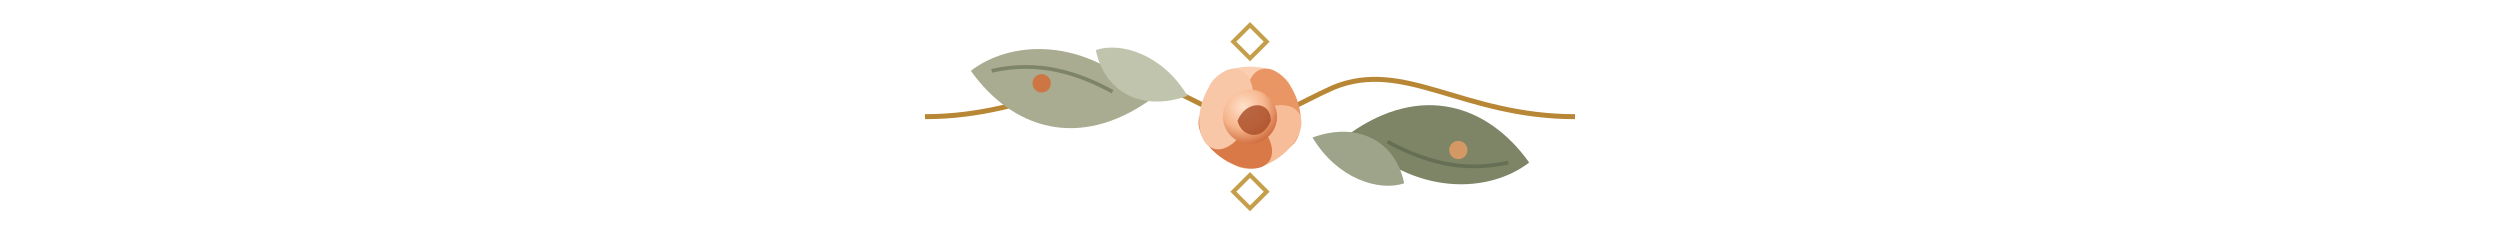
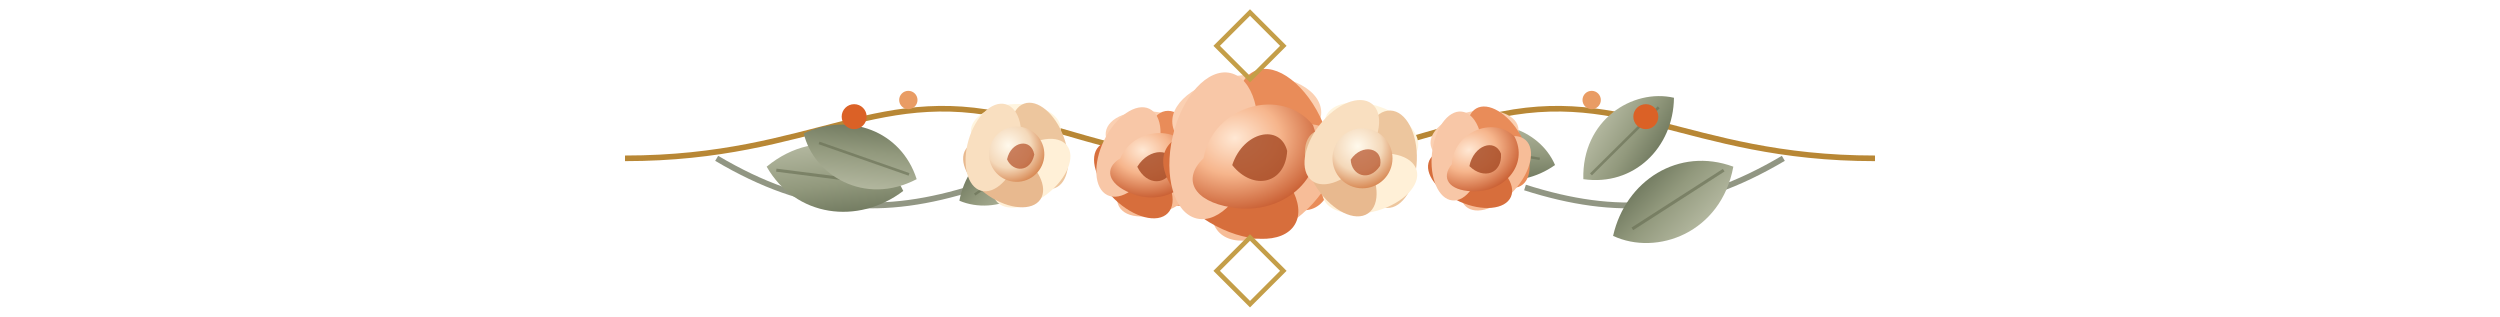
- <svg xmlns="http://www.w3.org/2000/svg" viewBox="0 0 600 56">
+ <svg xmlns="http://www.w3.org/2000/svg" viewBox="0 0 600 76">
  <defs>
    <linearGradient id="gold-rule" x1="0" x2="1">
      <stop stop-color="#c49e48" stop-opacity="0" />
-       <stop offset=".22" stop-color="#d3bb7b" />
-       <stop offset=".5" stop-color="#b88735" />
-       <stop offset=".78" stop-color="#d3bb7b" />
-       <stop offset="1" stop-color="#c49e48" stop-opacity="0" />
+       <stop offset=".45" stop-color="#d3bb7b" />
+       <stop offset="1" stop-color="#b88735" />
    </linearGradient>
-     <radialGradient id="blush-bloom" cx="38%" cy="32%" r="72%">
-       <stop stop-color="#ffe1ca" />
-       <stop offset=".56" stop-color="#f6b58c" />
-       <stop offset="1" stop-color="#cf6b3c" />
+     <radialGradient id="peach-bloom" cx="36%" cy="30%" r="74%">
+       <stop stop-color="#ffe8d4" />
+       <stop offset=".48" stop-color="#f6b58c" />
+       <stop offset="1" stop-color="#c85d31" />
    </radialGradient>
+     <radialGradient id="cream-bloom" cx="38%" cy="32%" r="70%">
+       <stop stop-color="#fff9ec" />
+       <stop offset=".58" stop-color="#f4d8b9" />
+       <stop offset="1" stop-color="#d98c58" />
+     </radialGradient>
+     <linearGradient id="leaf" x1="0" y1="0" x2="1" y2="1">
+       <stop stop-color="#c6c9b3" />
+       <stop offset=".55" stop-color="#92997d" />
+       <stop offset="1" stop-color="#59634a" />
+     </linearGradient>
+     <filter id="soft-shadow" x="-30%" y="-40%" width="160%" height="190%" color-interpolation-filters="sRGB">
+       <feGaussianBlur in="SourceAlpha" stdDeviation="1" result="blur" />
+       <feOffset in="blur" dy="1.5" result="offset" />
+       <feColorMatrix in="offset" type="matrix" values="0 0 0 0 .36 0 0 0 0 .18 0 0 0 0 .08 0 0 0 .23 0" result="shadow" />
+       <feMerge>
+         <feMergeNode in="shadow" />
+         <feMergeNode in="SourceGraphic" />
+       </feMerge>
+     </filter>
+     <g id="rose">
+       <ellipse rx="16" ry="9" transform="rotate(0) translate(0 -8)" fill="#fbd0b2" />
+       <ellipse rx="16" ry="9" transform="rotate(72) translate(0 -8)" fill="#e98c59" />
+       <ellipse rx="16" ry="9" transform="rotate(144) translate(0 -8)" fill="#f7bd98" />
+       <ellipse rx="16" ry="9" transform="rotate(216) translate(0 -8)" fill="#d76e3c" />
+       <ellipse rx="16" ry="9" transform="rotate(288) translate(0 -8)" fill="#f8c7a7" />
+       <path d="M-10 0C-7-11 8-14 14-5C17 6 6 14-5 11C-13 9-15 4-10 0Z" fill="url(#peach-bloom)" />
+       <path d="M-4 2C-1-5 7-6 8 0C7 7 0 8-4 2Z" fill="#a94d27" opacity=".84" />
+     </g>
+     <g id="cream-rose">
+       <ellipse rx="13" ry="7.5" transform="rotate(8) translate(0 -7)" fill="#fff5df" />
+       <ellipse rx="13" ry="7.5" transform="rotate(80) translate(0 -7)" fill="#edc69e" />
+       <ellipse rx="13" ry="7.5" transform="rotate(152) translate(0 -7)" fill="#fff0d7" />
+       <ellipse rx="13" ry="7.5" transform="rotate(224) translate(0 -7)" fill="#e8b98f" />
+       <ellipse rx="13" ry="7.5" transform="rotate(296) translate(0 -7)" fill="#f9dfc0" />
+       <circle r="8" fill="url(#cream-bloom)" />
+       <path d="M-3 1C-1-4 5-4 5 1C3 6-2 5-3 1Z" fill="#b6532b" opacity=".72" />
+     </g>
+     <g id="leaf-shape">
+       <path d="M0 0C10-17 30-17 40-7C31 7 13 11 0 0Z" fill="url(#leaf)" />
+       <path d="M3 0L34-7" fill="none" stroke="#676e53" stroke-width=".9" opacity=".62" />
+     </g>
  </defs>
-   <path d="M8 28H240M360 28H592" fill="none" stroke="url(#gold-rule)" stroke-width="1.4" vector-effect="non-scaling-stroke" />
-   <path d="M222 28C249 28 263 14 280 21C289 25 292 28 300 28C308 28 311 25 320 21C337 14 351 28 378 28" fill="none" stroke="#b88735" stroke-width="1.2" vector-effect="non-scaling-stroke" />
-   <path d="M276 24C260 8 242 10 233 17C243 31 259 36 276 24Z" fill="#a9ac90" />
-   <path d="M267 22C256 16 247 15 238 17" fill="none" stroke="#676e53" stroke-width=".9" opacity=".65" />
-   <path d="M324 32C340 48 358 46 367 39C357 25 341 20 324 32Z" fill="#7d8566" />
-   <path d="M333 34C344 40 353 41 362 39" fill="none" stroke="#59634a" stroke-width=".9" opacity=".65" />
-   <path d="M285 23C279 13 269 10 263 12C265 22 274 27 285 23Z" fill="#c1c4ad" />
-   <path d="M315 33C321 43 331 46 337 44C335 34 326 29 315 33Z" fill="#9da48a" />
-   <g transform="translate(300 28)">
-     <ellipse rx="10" ry="6" transform="rotate(0) translate(0 -6)" fill="#fbd0b2" />
-     <ellipse rx="10" ry="6" transform="rotate(72) translate(0 -6)" fill="#e99564" />
-     <ellipse rx="10" ry="6" transform="rotate(144) translate(0 -6)" fill="#f7bd98" />
-     <ellipse rx="10" ry="6" transform="rotate(216) translate(0 -6)" fill="#d97947" />
-     <ellipse rx="10" ry="6" transform="rotate(288) translate(0 -6)" fill="#f8c7a7" />
-     <circle r="6.5" fill="url(#blush-bloom)" />
-     <path d="M-3 1C-1-4 5-4 5 1C3 6-2 5-3 1Z" fill="#a94d27" opacity=".82" />
+   <style>
+     .divider-bloom {
+       animation: bloom-breathe 8s ease-in-out infinite alternate;
+       transform-box: fill-box;
+       transform-origin: center;
+     }
+     @keyframes bloom-breathe {
+       from { transform: scale(.98); opacity: .92; }
+       to { transform: scale(1.025); opacity: 1; }
+     }
+     @media (prefers-reduced-motion: reduce) {
+       .divider-bloom { animation: none; }
+     }
+   </style>
+   <path d="M8 38H168M432 38H592" fill="none" stroke="url(#gold-rule)" stroke-width="1.2" vector-effect="non-scaling-stroke" />
+   <path d="M150 38C196 38 211 19 246 29C267 35 281 40 300 38C319 40 333 35 354 29C389 19 404 38 450 38" fill="none" stroke="#b88735" stroke-width="1.35" vector-effect="non-scaling-stroke" />
+   <path d="M172 38C194 51 212 52 234 45M428 38C406 51 388 52 366 45" fill="none" stroke="#676e53" stroke-width="1.4" opacity=".72" />
+   <use href="#leaf-shape" transform="translate(184 40) rotate(20) scale(.82)" />
+   <use href="#leaf-shape" transform="translate(220 43) rotate(-148) scale(.72)" />
+   <use href="#leaf-shape" transform="translate(253 34) rotate(158) scale(.66)" />
+   <use href="#leaf-shape" transform="translate(416 40) rotate(160) scale(.82)" />
+   <use href="#leaf-shape" transform="translate(380 43) rotate(-32) scale(.72)" />
+   <use href="#leaf-shape" transform="translate(347 34) rotate(22) scale(.66)" />
+   <g class="divider-bloom">
+     <use href="#cream-rose" transform="translate(244 37) rotate(-10) scale(.83)" />
+     <use href="#rose" transform="translate(276 39) rotate(8) scale(.72)" />
+     <use href="#rose" transform="translate(300 37) rotate(-5) scale(1.12)" />
+     <use href="#cream-rose" transform="translate(327 38) rotate(12) scale(.9)" />
+     <use href="#rose" transform="translate(355 38) rotate(-12) scale(.67)" />
  </g>
-   <circle cx="250" cy="20" r="2.2" fill="#db6126" opacity=".72" />
-   <circle cx="350" cy="36" r="2.2" fill="#e99c64" opacity=".8" />
-   <path d="M296 10L300 6L304 10L300 14Z" fill="none" stroke="#c49e48" stroke-width="1" />
-   <path d="M296 46L300 42L304 46L300 50Z" fill="none" stroke="#c49e48" stroke-width="1" />
+   <path d="M292 11L300 3L308 11L300 19Z" fill="none" stroke="#c49e48" stroke-width="1.1" />
+   <path d="M292 65L300 57L308 65L300 73Z" fill="none" stroke="#c49e48" stroke-width="1.1" />
+   <circle cx="205" cy="28" r="3" fill="#db6126" />
+   <circle cx="218" cy="24" r="2.2" fill="#e99c64" />
+   <circle cx="395" cy="28" r="3" fill="#db6126" />
+   <circle cx="382" cy="24" r="2.2" fill="#e99c64" />
</svg>
